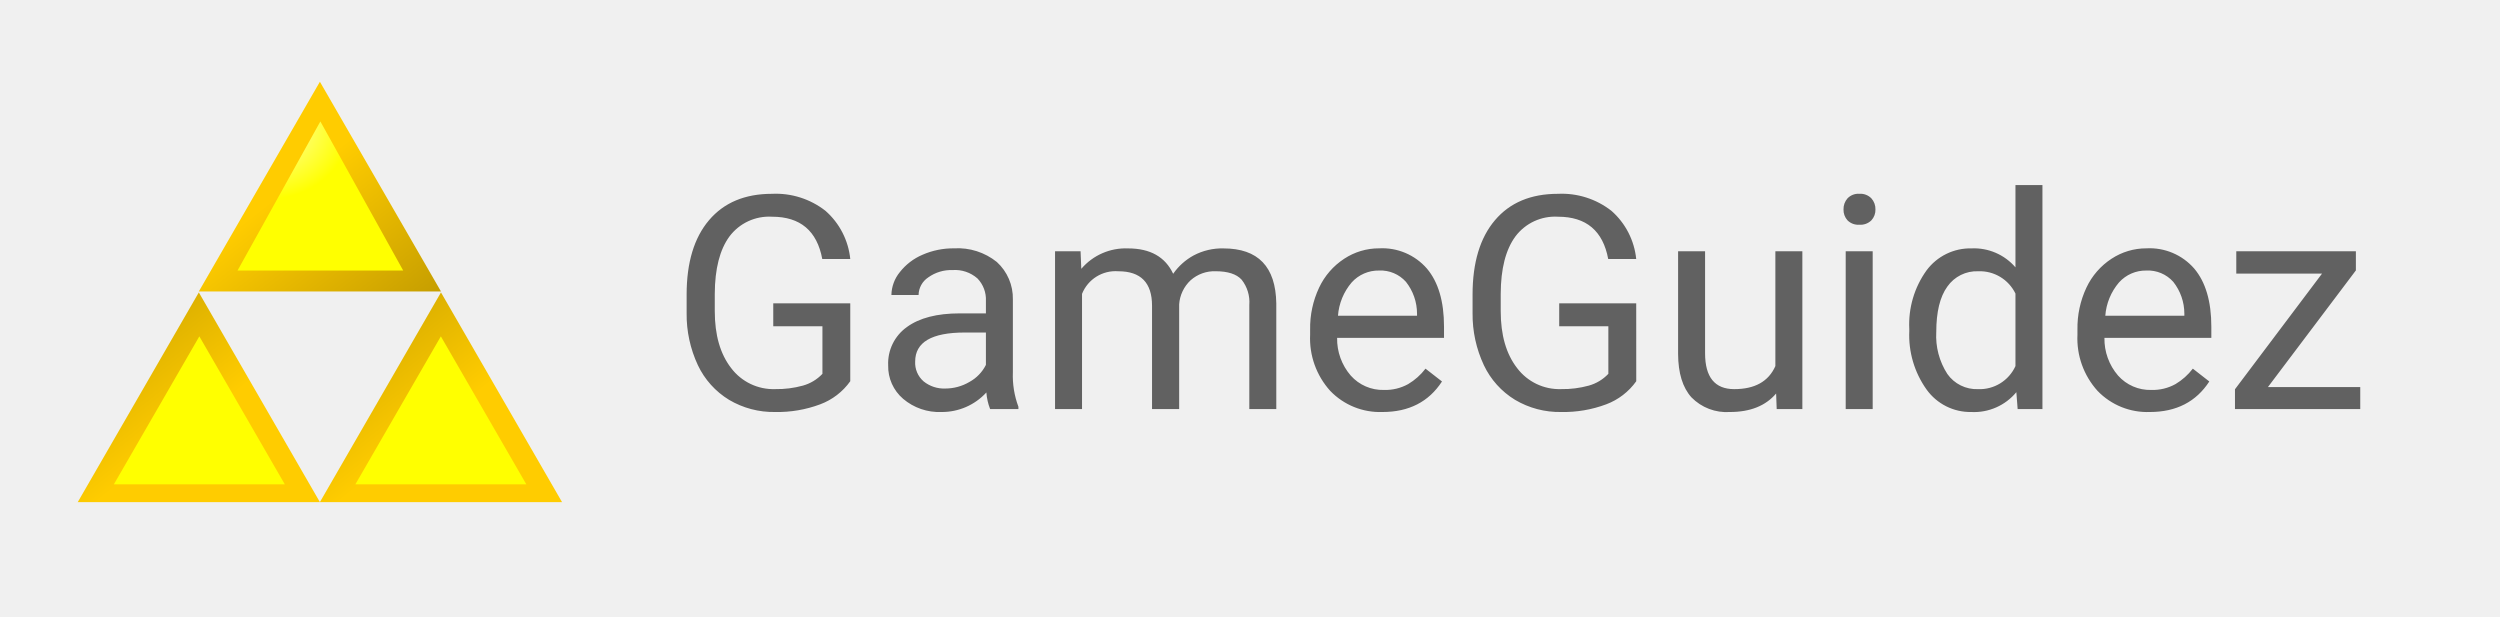
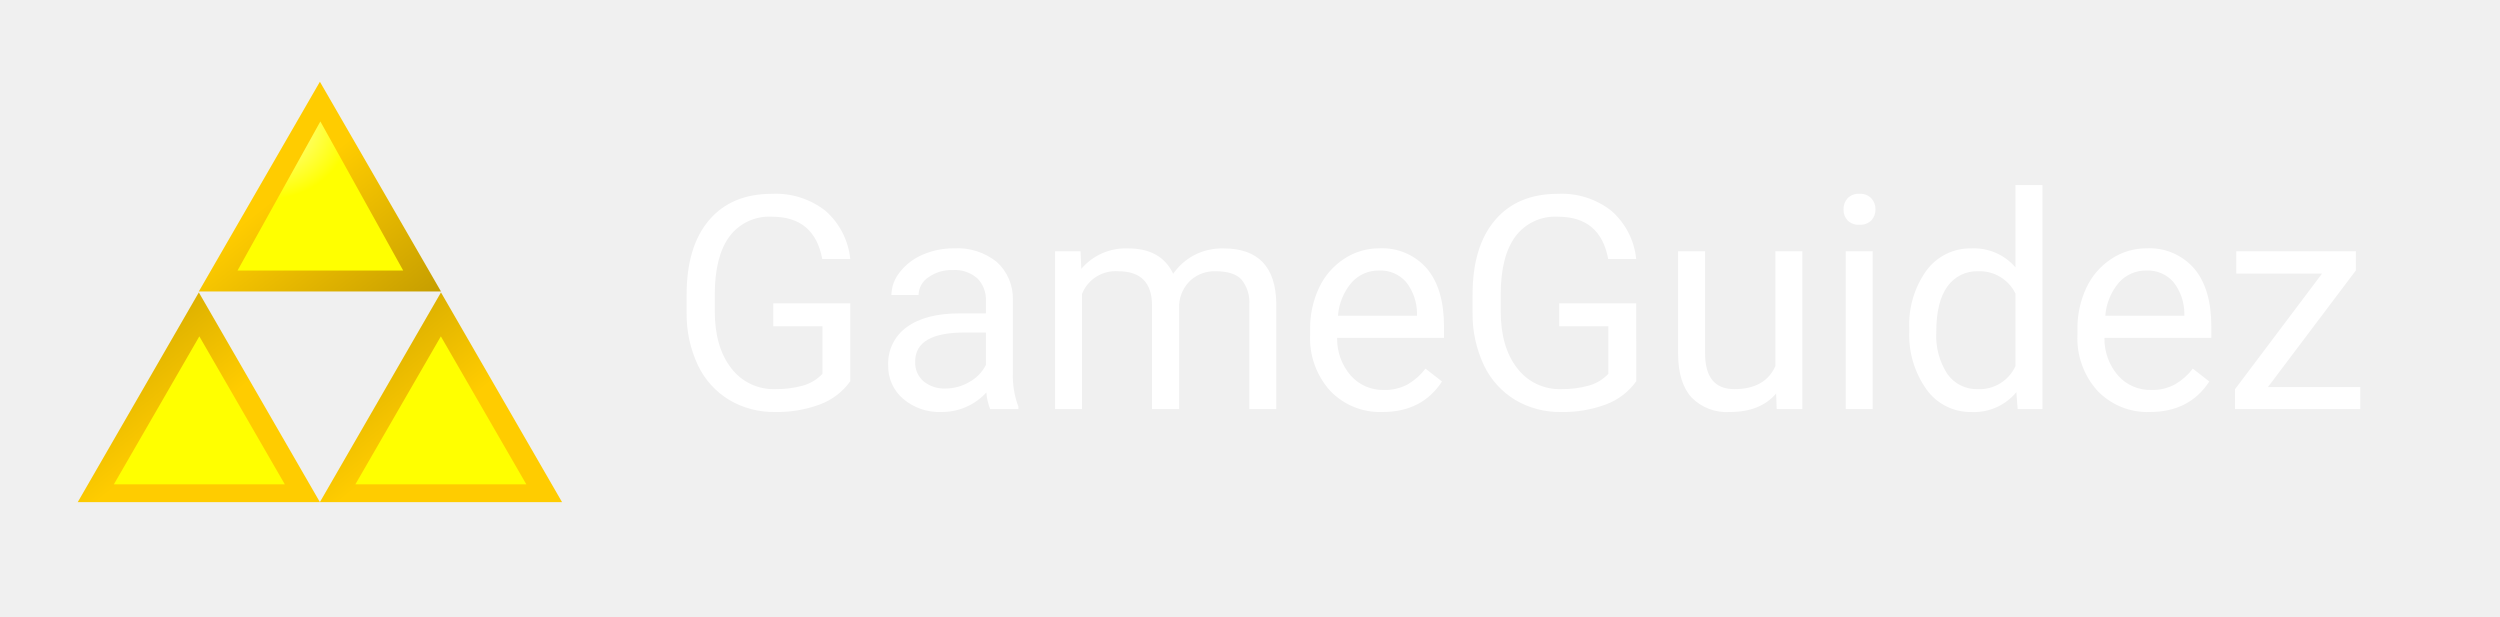
<svg xmlns="http://www.w3.org/2000/svg" xmlns:xlink="http://www.w3.org/1999/xlink" viewBox="0 0 385 95">
  <defs>
    <style>
      .cls-1 {
        clip-path: url(#clip-logo);
      }

      .cls-2 {
        fill: url(#linear-gradient);
      }

      .cls-3 {
        fill: url(#radial-gradient);
      }

      .cls-4 {
        fill: url(#radial-gradient-2);
      }

      .cls-5 {
        fill: url(#radial-gradient-3);
      }

      .cls-6 {
-         fill: #616161;
+         fill: #fff;
      }
    </style>
    <linearGradient id="linear-gradient" x1="0.406" y1="0.469" x2="0.981" y2="1.102" gradientUnits="objectBoundingBox">
      <stop offset="0" stop-color="#fc0" />
      <stop offset="1" stop-color="#c19a00" />
    </linearGradient>
    <radialGradient id="radial-gradient" cx="78.252" cy="37.75" r="14.177" gradientTransform="translate(1.138 1.218) scale(0.9 0.81)" gradientUnits="userSpaceOnUse">
      <stop offset="0" stop-color="#ffffba" />
      <stop offset="1" stop-color="#ff0" />
    </radialGradient>
    <radialGradient id="radial-gradient-2" cx="28.275" cy="124.92" r="15.207" gradientTransform="translate(1.532 1.751) scale(0.866 0.749)" xlink:href="#radial-gradient" />
    <radialGradient id="radial-gradient-3" cx="124.583" cy="119.15" r="15.207" gradientTransform="translate(1.036 0.304) scale(0.866 0.749)" xlink:href="#radial-gradient" />
    <clipPath id="clip-logo">
      <rect width="385" height="95" />
    </clipPath>
  </defs>
  <g id="logo" class="cls-1">
    <g id="triforce" transform="translate(-98.027 -10.412)">
      <path id="Path_5" data-name="Path 5" class="cls-2" d="M128.646,110l18.646,32.295H110Z" transform="translate(18.646 -87)" />
      <path id="use2398" class="cls-2" d="M18.646,32.295,37.292,0H0Z" transform="translate(184.583 87.738) rotate(180)" />
      <path id="Back-Tri" class="cls-2" d="M18.646,32.295,37.292,0H0Z" transform="translate(147.292 87.738) rotate(180)" />
      <path id="Power" class="cls-3" d="M66.875,54.308H92.392L79.633,31.344Z" transform="translate(67.73 -2.232)" />
      <path id="Courage" class="cls-4" d="M16.875,140.725H43.2L30.038,117.938Z" transform="translate(135.881 -55.726)" />
      <path id="Wisdom" class="cls-5" d="M116.875,140.725H143.2l-13.163-22.787Z" transform="translate(-1.311 -55.726)" />
    </g>
    <path id="Path_6" data-name="Path 6" class="cls-6" d="M27.941-4.29A9.962,9.962,0,0,1,23.3-.73,18.735,18.735,0,0,1,16.374.449a13.438,13.438,0,0,1-7.1-1.875,12.5,12.5,0,0,1-4.8-5.334A18.424,18.424,0,0,1,2.74-14.779v-2.853q0-7.39,3.448-11.455t9.692-4.065a12.409,12.409,0,0,1,8.243,2.617,11.4,11.4,0,0,1,3.818,7.423H23.629q-1.213-6.514-7.727-6.514a7.634,7.634,0,0,0-6.57,3.046Q7.1-23.534,7.075-17.756v2.675q0,5.507,2.516,8.756A8.154,8.154,0,0,0,16.4-3.077a15.032,15.032,0,0,0,4.245-.538,6.565,6.565,0,0,0,3.01-1.815v-7.328H16.082v-3.526H27.941ZM49.481,0A8.729,8.729,0,0,1,48.9-2.561,9.271,9.271,0,0,1,41.979.449a8.579,8.579,0,0,1-5.9-2.033,6.577,6.577,0,0,1-2.3-5.155,6.87,6.87,0,0,1,2.886-5.9q2.886-2.1,8.12-2.1H48.83v-1.909a4.667,4.667,0,0,0-1.3-3.47,5.236,5.236,0,0,0-3.841-1.292,6.059,6.059,0,0,0-3.729,1.123,3.309,3.309,0,0,0-1.5,2.718H34.275a5.735,5.735,0,0,1,1.292-3.515,8.815,8.815,0,0,1,3.5-2.684,11.788,11.788,0,0,1,4.863-.988,9.608,9.608,0,0,1,6.581,2.1,7.576,7.576,0,0,1,2.471,5.784V-5.683a13.675,13.675,0,0,0,.854,5.323V0Zm-6.9-3.167a7.3,7.3,0,0,0,3.706-1.011A6.114,6.114,0,0,0,48.83-6.806v-4.986H45.573q-7.637,0-7.637,4.47a3.783,3.783,0,0,0,1.3,3.055A5.007,5.007,0,0,0,42.586-3.167ZM63.407-24.3l.112,2.7a8.975,8.975,0,0,1,7.21-3.145q5.1,0,6.94,3.908a9.206,9.206,0,0,1,3.156-2.83,9.321,9.321,0,0,1,4.593-1.078q8,0,8.131,8.468V0H89.395V-16.037a5.58,5.58,0,0,0-1.19-3.9q-1.19-1.292-4-1.292a5.51,5.51,0,0,0-3.841,1.381,5.6,5.6,0,0,0-1.774,3.717V0H74.413V-15.925q0-5.3-5.188-5.3a5.56,5.56,0,0,0-5.593,3.481V0H59.477V-24.3ZM109.9.449A10.619,10.619,0,0,1,101.86-2.8a12.046,12.046,0,0,1-3.1-8.681v-.764a14.584,14.584,0,0,1,1.381-6.458,10.776,10.776,0,0,1,3.863-4.447,9.713,9.713,0,0,1,5.379-1.606,9.1,9.1,0,0,1,7.367,3.122q2.628,3.122,2.628,8.939v1.729H102.916a8.639,8.639,0,0,0,2.1,5.806,6.6,6.6,0,0,0,5.11,2.212,7.237,7.237,0,0,0,3.729-.9,9.368,9.368,0,0,0,2.673-2.381l2.538,1.977Q116.011.449,109.9.449Zm-.517-21.787a5.543,5.543,0,0,0-4.223,1.831,8.9,8.9,0,0,0-2.111,5.132h12.174v-.314a7.914,7.914,0,0,0-1.707-4.908A5.218,5.218,0,0,0,109.385-21.338Zm39.6,17.048a9.962,9.962,0,0,1-4.638,3.56A18.735,18.735,0,0,1,137.416.449a13.438,13.438,0,0,1-7.1-1.875,12.5,12.5,0,0,1-4.8-5.334,18.424,18.424,0,0,1-1.741-8.019v-2.853q0-7.39,3.448-11.455t9.692-4.065a12.409,12.409,0,0,1,8.243,2.617,11.4,11.4,0,0,1,3.818,7.423h-4.312q-1.213-6.514-7.727-6.514a7.634,7.634,0,0,0-6.57,3.046q-2.235,3.046-2.257,8.823v2.675q0,5.507,2.516,8.756a8.154,8.154,0,0,0,6.806,3.248,15.032,15.032,0,0,0,4.245-.538,6.565,6.565,0,0,0,3.01-1.815v-7.328h-7.569v-3.526h11.859ZM170.523-2.4Q168.1.449,163.4.449a7.555,7.555,0,0,1-5.918-2.257q-2.033-2.257-2.055-6.682V-24.3h4.155V-8.6q0,5.525,4.492,5.525,4.762,0,6.334-3.549V-24.3h4.155V0h-3.953ZM185.393,0h-4.155V-24.3h4.155ZM180.9-30.749a2.48,2.48,0,0,1,.618-1.707,2.319,2.319,0,0,1,1.831-.7,2.355,2.355,0,0,1,1.842.7,2.454,2.454,0,0,1,.629,1.707,2.373,2.373,0,0,1-.629,1.685,2.4,2.4,0,0,1-1.842.674,2.361,2.361,0,0,1-1.831-.674A2.4,2.4,0,0,1,180.9-30.749Zm10.13,18.4a14.237,14.237,0,0,1,2.65-9,8.381,8.381,0,0,1,6.94-3.4,8.429,8.429,0,0,1,6.761,2.92V-34.5h4.155V0h-3.818l-.2-2.605a8.462,8.462,0,0,1-6.94,3.055,8.3,8.3,0,0,1-6.884-3.459,14.4,14.4,0,0,1-2.662-9.029Zm4.155.472a10.779,10.779,0,0,0,1.707,6.469,5.519,5.519,0,0,0,4.717,2.336,6.062,6.062,0,0,0,5.772-3.549V-17.789a6.108,6.108,0,0,0-5.728-3.437,5.545,5.545,0,0,0-4.762,2.358Q195.186-16.509,195.186-11.882ZM228.068.449A10.619,10.619,0,0,1,220.027-2.8a12.046,12.046,0,0,1-3.1-8.681v-.764a14.584,14.584,0,0,1,1.381-6.458,10.776,10.776,0,0,1,3.863-4.447,9.713,9.713,0,0,1,5.379-1.606,9.1,9.1,0,0,1,7.367,3.122q2.628,3.122,2.628,8.939v1.729H221.083a8.639,8.639,0,0,0,2.1,5.806,6.6,6.6,0,0,0,5.11,2.212,7.237,7.237,0,0,0,3.729-.9,9.368,9.368,0,0,0,2.673-2.381l2.538,1.977Q234.178.449,228.068.449Zm-.517-21.787a5.543,5.543,0,0,0-4.223,1.831,8.9,8.9,0,0,0-2.111,5.132h12.174v-.314a7.914,7.914,0,0,0-1.707-4.908A5.218,5.218,0,0,0,227.552-21.338Zm18.71,17.946h14.218V0H241.186V-3.055l13.409-17.812H241.388V-24.3h18.418v2.942Z" transform="translate(103 63)" />
  </g>
</svg>
